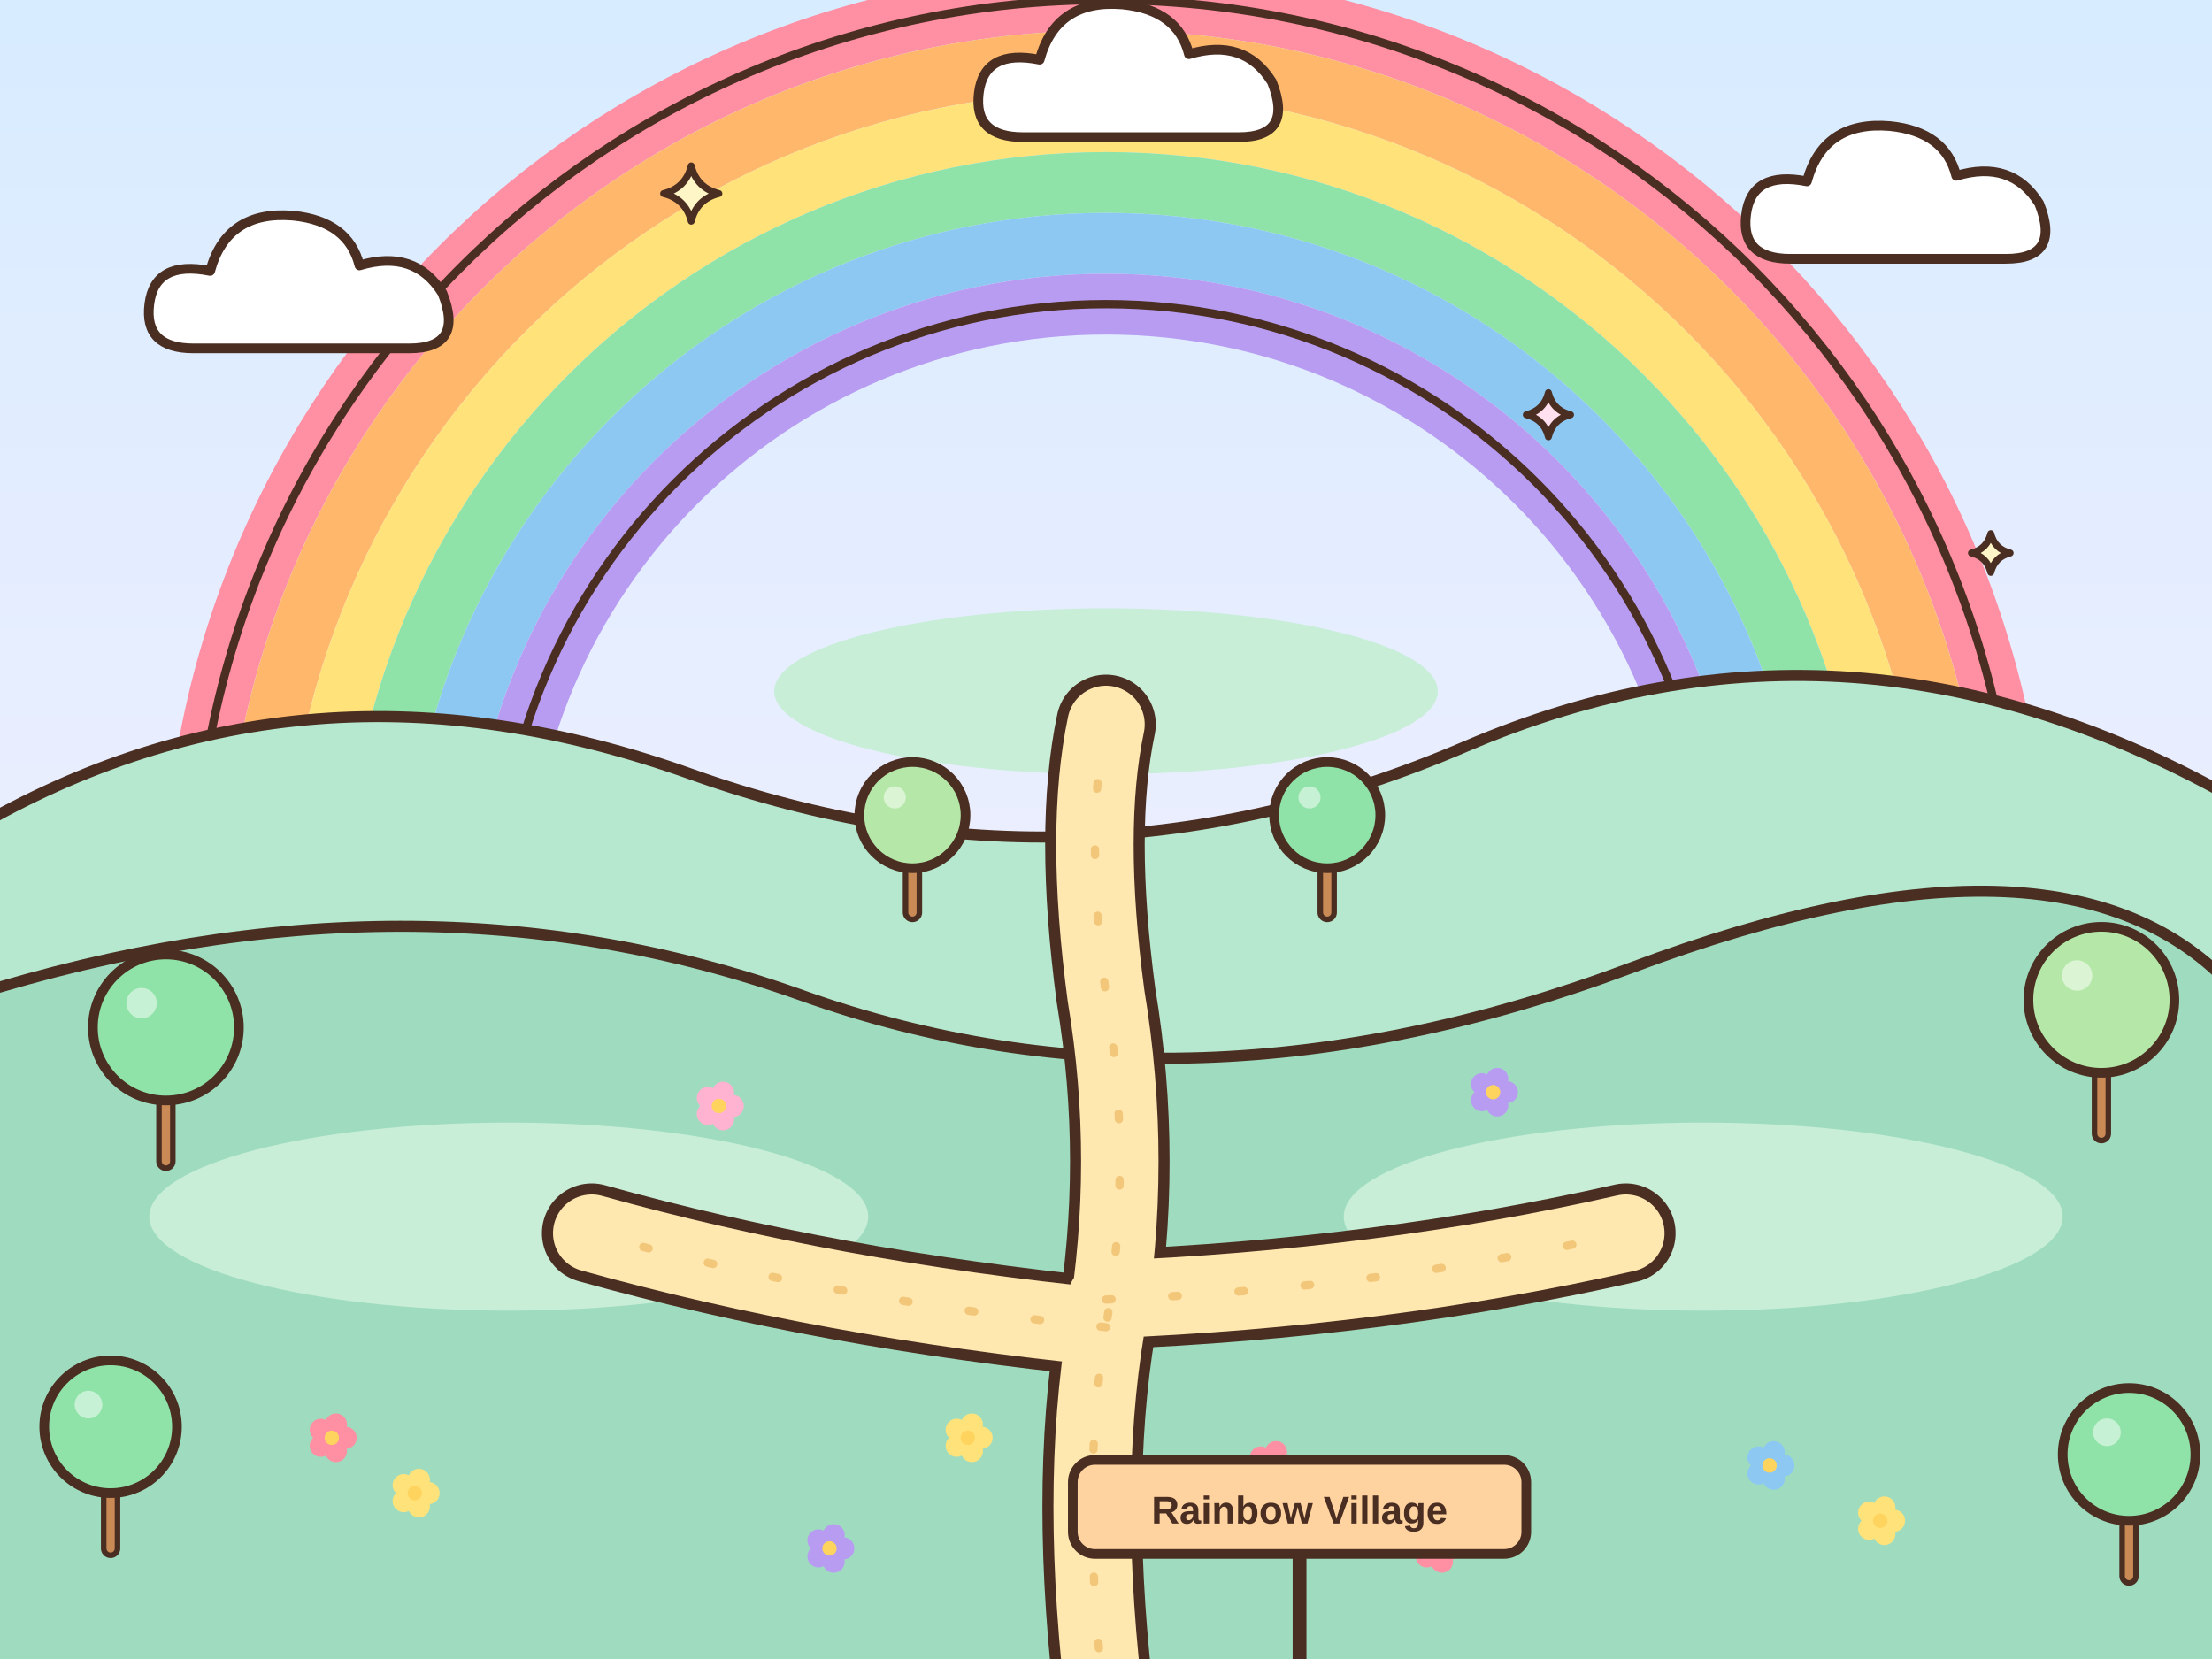
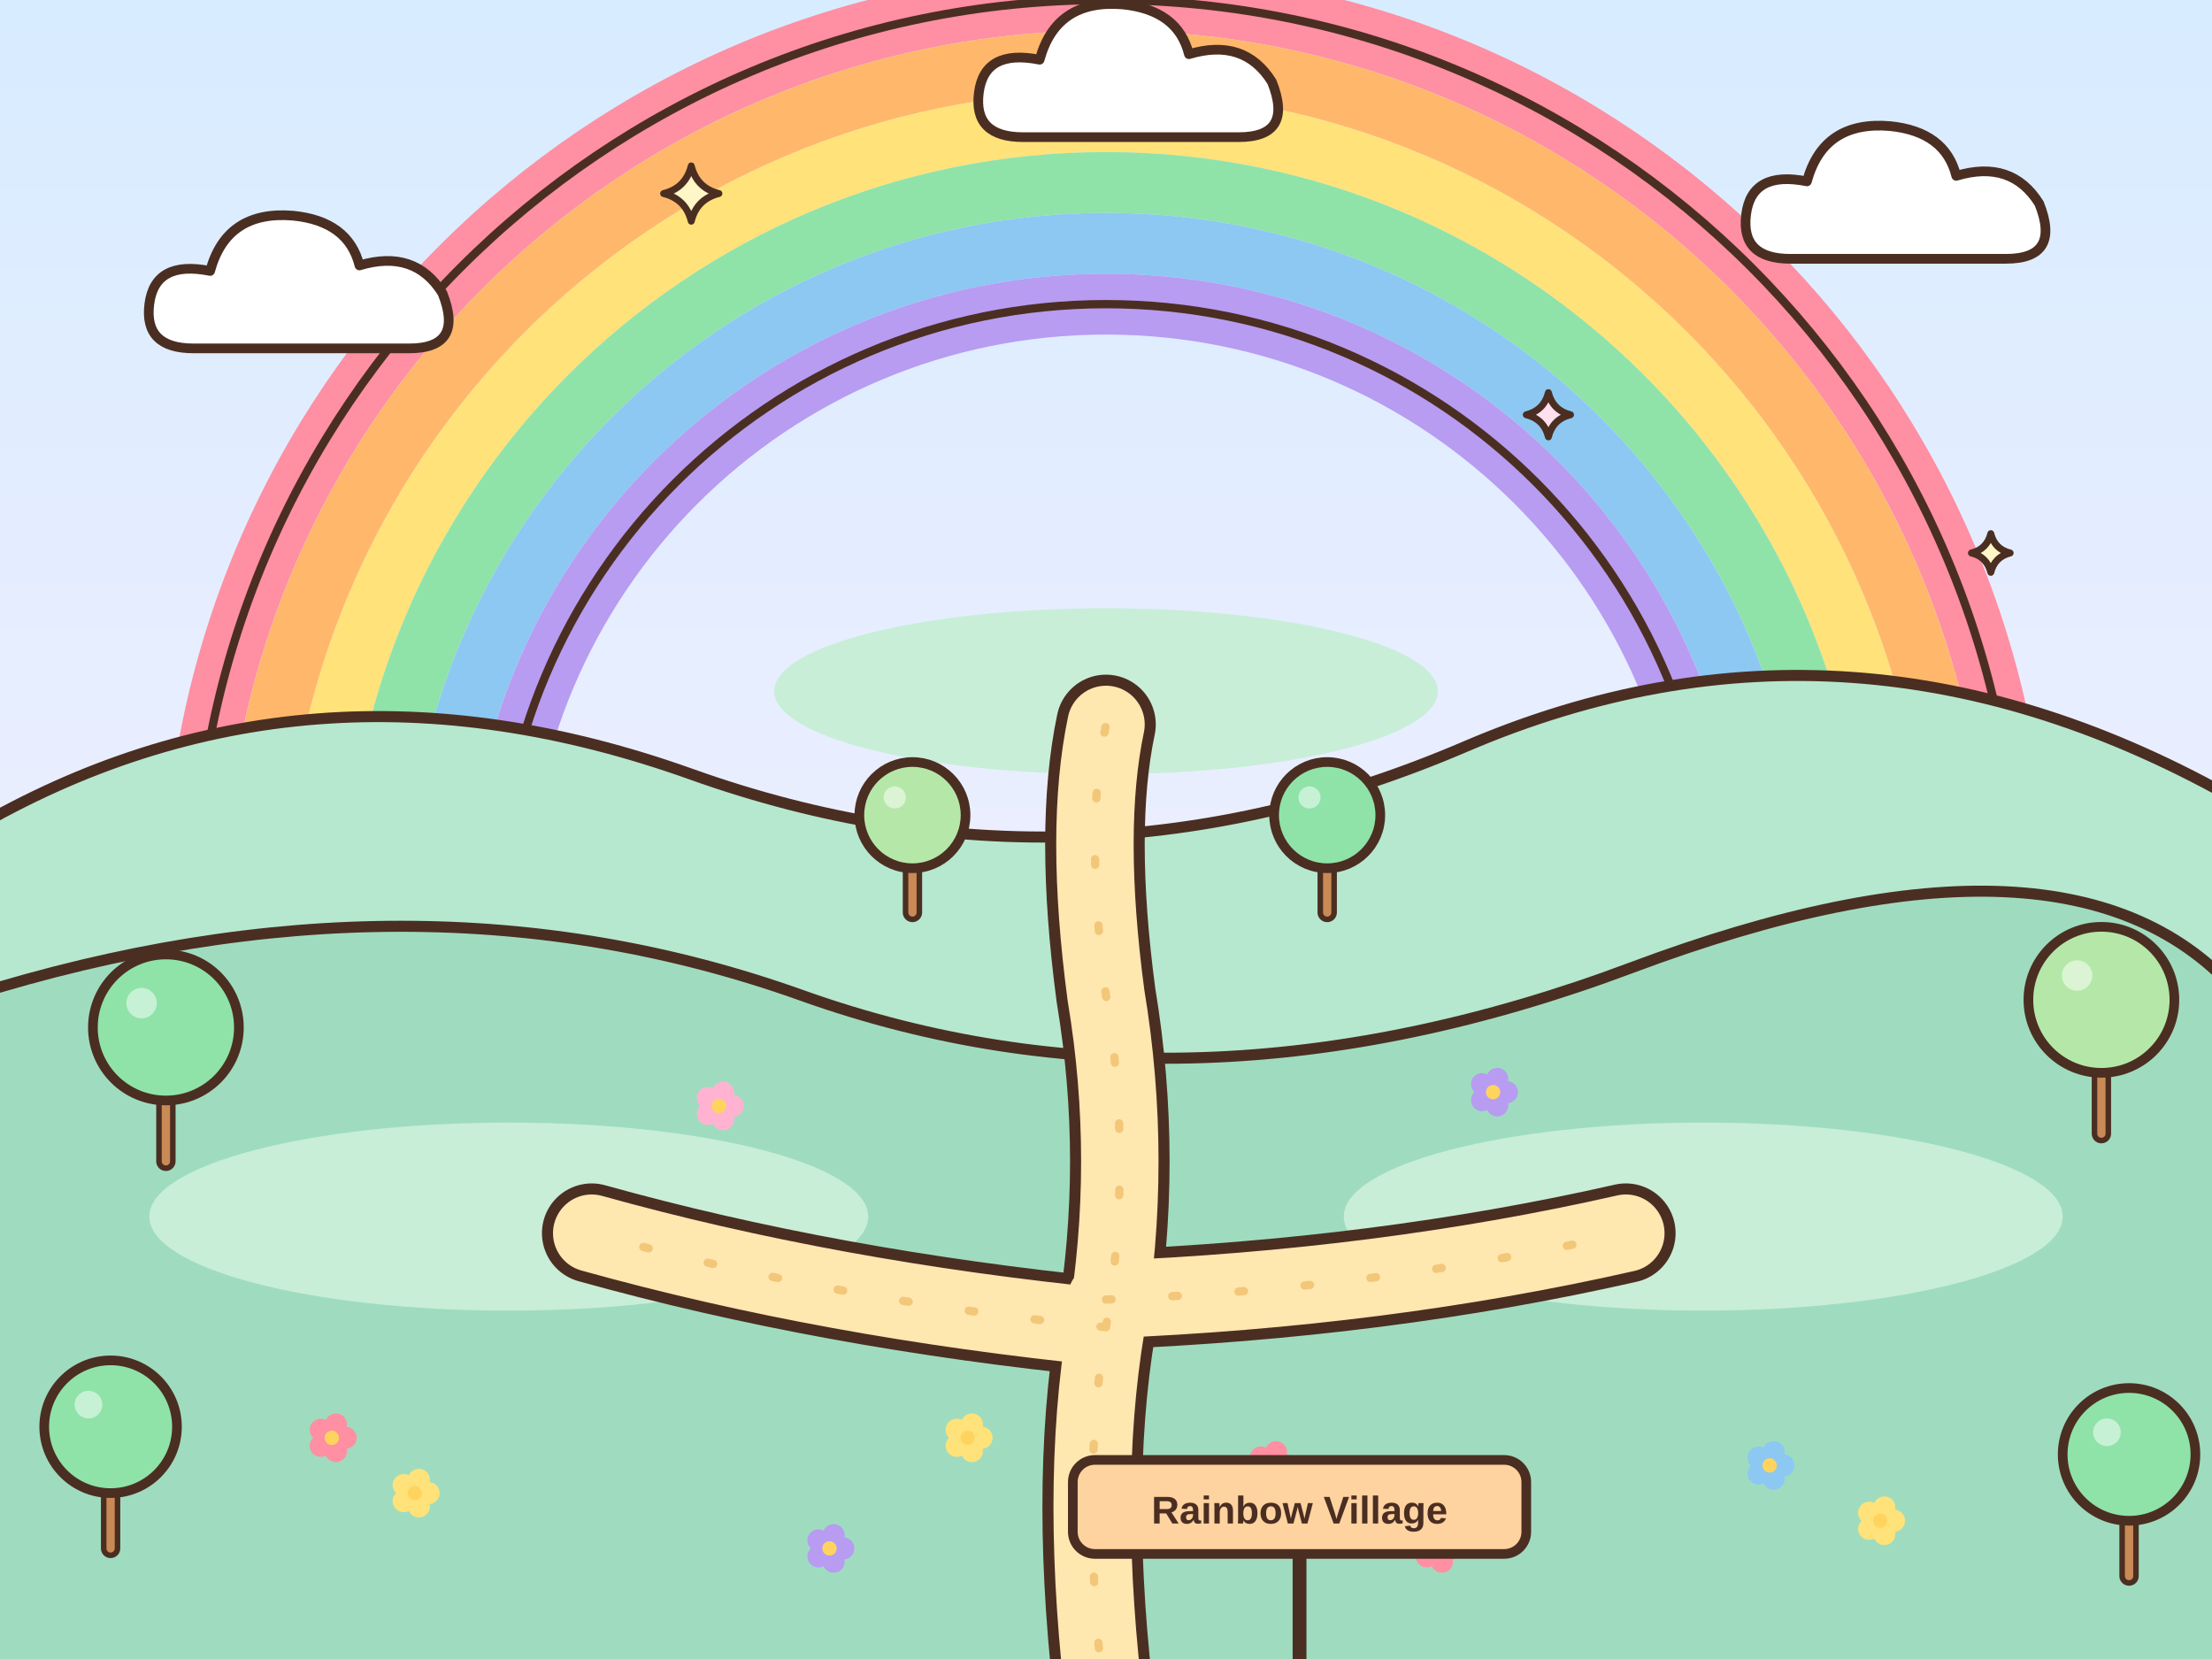
<svg xmlns="http://www.w3.org/2000/svg" viewBox="0 0 800 600">
  <g stroke="#4b2e22" stroke-width="4" stroke-linejoin="round" stroke-linecap="round">
    <defs>
      <linearGradient id="sky" x1="0" y1="0" x2="0" y2="1">
        <stop offset="0" stop-color="#d7ecff" />
        <stop offset="1" stop-color="#fdf0ff" />
      </linearGradient>
    </defs>
    <rect x="-10" y="-10" width="820" height="620" fill="url(#sky)" stroke="none" />
    <path d="M70 330a330 330 0 0 1 660 0" fill="none" stroke="#ff8fa3" stroke-width="22" />
    <path d="M92 330a308 308 0 0 1 616 0" fill="none" stroke="#ffb86b" stroke-width="22" />
    <path d="M114 330a286 286 0 0 1 572 0" fill="none" stroke="#ffe27a" stroke-width="22" />
    <path d="M136 330a264 264 0 0 1 528 0" fill="none" stroke="#8fe3a8" stroke-width="22" />
    <path d="M158 330a242 242 0 0 1 484 0" fill="none" stroke="#8cc8f2" stroke-width="22" />
    <path d="M180 330a220 220 0 0 1 440 0" fill="none" stroke="#b79cf2" stroke-width="22" />
    <path d="M70 330a330 330 0 0 1 660 0" fill="none" stroke-width="3" />
    <path d="M180 330a220 220 0 0 1 440 0" fill="none" stroke-width="3" />
    <path d="M70.0 126.0q-18 0-16-16t22-12q6-22 30-20 20 2 24 18 20-6 30 10 8 20-12 20Z" fill="#ffffff" stroke-width="3.5" />
    <path d="M647.5 93.6q-18 0-16-16t22-12q6-22 30-20 20 2 24 18 20-6 30 10 8 20-12 20Z" fill="#ffffff" stroke-width="3.5" />
    <path d="M370.0 49.6q-18 0-16-16t22-12q6-22 30-20 20 2 24 18 20-6 30 10 8 20-12 20Z" fill="#ffffff" stroke-width="3.5" />
    <path d="M250 60Q252.0 68.0 260 70Q252.0 72.0 250 80Q248.0 72.0 240 70Q248.0 68.0 250 60Z" fill="#fff6c8" stroke-width="2.5" />
    <path d="M560 142Q561.6 148.4 568 150Q561.6 151.6 560 158Q558.4 151.6 552 150Q558.4 148.4 560 142Z" fill="#ffe0ee" stroke-width="2.5" />
    <path d="M720 193Q721.4 198.6 727 200Q721.4 201.4 720 207Q718.6 201.4 713 200Q718.6 198.6 720 193Z" fill="#fff6c8" stroke-width="2.5" />
    <path d="M-10 300q120-70 260-20t280-10 280 20V610H-10Z" fill="#b5e8cf" />
    <path d="M-10 360q160-50 300 0t300-10 220 10V610H-10Z" fill="#9fdcbf" />
    <ellipse cx="184" cy="440" rx="130" ry="34" fill="#c8eed8" stroke="none" />
    <ellipse cx="616" cy="440" rx="130" ry="34" fill="#c8eed8" stroke="none" />
    <ellipse cx="400" cy="250" rx="120" ry="30" fill="#c8eed8" stroke="none" />
-     <path d="M400 620Q390 540 400 480Q410 420 400 360Q392 300 400 262M400 480Q300 470 214 446M400 470Q500 466 588 446" fill="none" stroke-width="36" />
-     <path d="M400 620Q390 540 400 480Q410 420 400 360Q392 300 400 262M400 480Q300 470 214 446M400 470Q500 466 588 446" fill="none" stroke="#ffe7b0" stroke-width="28" />
-     <path d="M400 620Q390 540 400 480Q410 420 400 360Q392 300 400 262M400 480Q300 470 214 446M400 470Q500 466 588 446" fill="none" stroke="#f2c779" stroke-width="3" stroke-dasharray="2 22" />
+     <path d="M400 620Q390 540 400 480M400 480Q300 470 214 446M400 470Q500 466 588 446M400 480Q410 420 400 360Q392 300 400 262" fill="none" stroke-width="36" />
+     <path d="M400 620Q390 540 400 480M400 480Q300 470 214 446M400 470Q500 466 588 446M400 480Q410 420 400 360Q392 300 400 262" fill="none" stroke="#ffe7b0" stroke-width="28" />
+     <path d="M400 620Q390 540 400 480M400 480Q300 470 214 446M400 470Q500 466 588 446M400 480Q410 420 400 360Q392 300 400 262" fill="none" stroke="#f2c779" stroke-width="3" stroke-dasharray="2 22" />
    <path d="M60 420v-26.4" stroke-width="7" />
    <path d="M60 420v-26.4" stroke="#c98a55" stroke-width="3" />
    <circle cx="60" cy="371.6" r="26.4" fill="#8fe3a8" stroke-width="3.5" />
    <circle cx="51.2" cy="362.8" r="5.5" fill="#ffffff" stroke="none" opacity=".5" />
    <path d="M330 330v-19.2" stroke-width="7" />
    <path d="M330 330v-19.2" stroke="#c98a55" stroke-width="3" />
    <circle cx="330" cy="294.8" r="19.2" fill="#b5e8a8" stroke-width="3.5" />
    <circle cx="323.6" cy="288.4" r="4.0" fill="#ffffff" stroke="none" opacity=".5" />
    <path d="M480 330v-19.2" stroke-width="7" />
    <path d="M480 330v-19.2" stroke="#c98a55" stroke-width="3" />
    <circle cx="480" cy="294.8" r="19.2" fill="#8fe3a8" stroke-width="3.5" />
    <circle cx="473.6" cy="288.4" r="4.0" fill="#ffffff" stroke="none" opacity=".5" />
    <path d="M760 410v-26.4" stroke-width="7" />
    <path d="M760 410v-26.4" stroke="#c98a55" stroke-width="3" />
    <circle cx="760" cy="361.6" r="26.4" fill="#b5e8a8" stroke-width="3.5" />
    <circle cx="751.2" cy="352.8" r="5.5" fill="#ffffff" stroke="none" opacity=".5" />
    <path d="M40 560v-24.0" stroke-width="7" />
    <path d="M40 560v-24.0" stroke="#c98a55" stroke-width="3" />
    <circle cx="40" cy="516.0" r="24.0" fill="#8fe3a8" stroke-width="3.5" />
    <circle cx="32.0" cy="508.0" r="5.0" fill="#ffffff" stroke="none" opacity=".5" />
    <path d="M770 570v-24.0" stroke-width="7" />
    <path d="M770 570v-24.0" stroke="#c98a55" stroke-width="3" />
    <circle cx="770" cy="526.0" r="24.0" fill="#8fe3a8" stroke-width="3.5" />
    <circle cx="762.0" cy="518.0" r="5.0" fill="#ffffff" stroke="none" opacity=".5" />
    <circle cx="125.0" cy="520.0" r="4" fill="#ff8fa3" stroke="none" />
    <circle cx="121.5" cy="524.8" r="4" fill="#ff8fa3" stroke="none" />
    <circle cx="116.0" cy="522.9" r="4" fill="#ff8fa3" stroke="none" />
    <circle cx="116.0" cy="517.1" r="4" fill="#ff8fa3" stroke="none" />
    <circle cx="121.5" cy="515.2" r="4" fill="#ff8fa3" stroke="none" />
    <circle cx="120" cy="520" r="2.6" fill="#ffd45e" stroke="none" />
    <circle cx="155.0" cy="540.0" r="4" fill="#ffe27a" stroke="none" />
    <circle cx="151.5" cy="544.8" r="4" fill="#ffe27a" stroke="none" />
    <circle cx="146.0" cy="542.9" r="4" fill="#ffe27a" stroke="none" />
    <circle cx="146.0" cy="537.1" r="4" fill="#ffe27a" stroke="none" />
    <circle cx="151.5" cy="535.2" r="4" fill="#ffe27a" stroke="none" />
    <circle cx="150" cy="540" r="2.6" fill="#ffd45e" stroke="none" />
    <circle cx="305.0" cy="560.0" r="4" fill="#b79cf2" stroke="none" />
    <circle cx="301.5" cy="564.8" r="4" fill="#b79cf2" stroke="none" />
    <circle cx="296.0" cy="562.9" r="4" fill="#b79cf2" stroke="none" />
    <circle cx="296.0" cy="557.1" r="4" fill="#b79cf2" stroke="none" />
    <circle cx="301.5" cy="555.2" r="4" fill="#b79cf2" stroke="none" />
    <circle cx="300" cy="560" r="2.6" fill="#ffd45e" stroke="none" />
    <circle cx="525.0" cy="560.0" r="4" fill="#ff8fa3" stroke="none" />
    <circle cx="521.5" cy="564.8" r="4" fill="#ff8fa3" stroke="none" />
    <circle cx="516.0" cy="562.9" r="4" fill="#ff8fa3" stroke="none" />
    <circle cx="516.0" cy="557.1" r="4" fill="#ff8fa3" stroke="none" />
    <circle cx="521.5" cy="555.2" r="4" fill="#ff8fa3" stroke="none" />
    <circle cx="520" cy="560" r="2.6" fill="#ffd45e" stroke="none" />
    <circle cx="645.0" cy="530.0" r="4" fill="#8cc8f2" stroke="none" />
    <circle cx="641.5" cy="534.8" r="4" fill="#8cc8f2" stroke="none" />
    <circle cx="636.0" cy="532.9" r="4" fill="#8cc8f2" stroke="none" />
    <circle cx="636.0" cy="527.1" r="4" fill="#8cc8f2" stroke="none" />
    <circle cx="641.5" cy="525.2" r="4" fill="#8cc8f2" stroke="none" />
    <circle cx="640" cy="530" r="2.6" fill="#ffd45e" stroke="none" />
    <circle cx="685.0" cy="550.0" r="4" fill="#ffe27a" stroke="none" />
    <circle cx="681.5" cy="554.8" r="4" fill="#ffe27a" stroke="none" />
    <circle cx="676.0" cy="552.9" r="4" fill="#ffe27a" stroke="none" />
    <circle cx="676.0" cy="547.1" r="4" fill="#ffe27a" stroke="none" />
    <circle cx="681.5" cy="545.2" r="4" fill="#ffe27a" stroke="none" />
    <circle cx="680" cy="550" r="2.6" fill="#ffd45e" stroke="none" />
    <circle cx="265.0" cy="400.0" r="4" fill="#ffb3d1" stroke="none" />
    <circle cx="261.5" cy="404.8" r="4" fill="#ffb3d1" stroke="none" />
    <circle cx="256.0" cy="402.9" r="4" fill="#ffb3d1" stroke="none" />
    <circle cx="256.0" cy="397.1" r="4" fill="#ffb3d1" stroke="none" />
    <circle cx="261.5" cy="395.2" r="4" fill="#ffb3d1" stroke="none" />
    <circle cx="260" cy="400" r="2.6" fill="#ffd45e" stroke="none" />
    <circle cx="545.0" cy="395.0" r="4" fill="#b79cf2" stroke="none" />
    <circle cx="541.5" cy="399.8" r="4" fill="#b79cf2" stroke="none" />
    <circle cx="536.0" cy="397.9" r="4" fill="#b79cf2" stroke="none" />
    <circle cx="536.0" cy="392.1" r="4" fill="#b79cf2" stroke="none" />
    <circle cx="541.5" cy="390.2" r="4" fill="#b79cf2" stroke="none" />
    <circle cx="540" cy="395" r="2.6" fill="#ffd45e" stroke="none" />
    <circle cx="355.0" cy="520.0" r="4" fill="#ffe27a" stroke="none" />
    <circle cx="351.5" cy="524.8" r="4" fill="#ffe27a" stroke="none" />
    <circle cx="346.0" cy="522.9" r="4" fill="#ffe27a" stroke="none" />
    <circle cx="346.0" cy="517.1" r="4" fill="#ffe27a" stroke="none" />
    <circle cx="351.5" cy="515.2" r="4" fill="#ffe27a" stroke="none" />
    <circle cx="350" cy="520" r="2.6" fill="#ffd45e" stroke="none" />
    <circle cx="465.0" cy="530.0" r="4" fill="#ff8fa3" stroke="none" />
    <circle cx="461.5" cy="534.8" r="4" fill="#ff8fa3" stroke="none" />
    <circle cx="456.0" cy="532.9" r="4" fill="#ff8fa3" stroke="none" />
    <circle cx="456.0" cy="527.1" r="4" fill="#ff8fa3" stroke="none" />
    <circle cx="461.5" cy="525.2" r="4" fill="#ff8fa3" stroke="none" />
    <circle cx="460" cy="530" r="2.6" fill="#ffd45e" stroke="none" />
    <path d="M470 560v40" stroke-width="5" />
    <rect x="388" y="528" width="164" height="34" rx="8" fill="#ffd3a0" stroke-width="3.5" />
    <text x="470" y="551" text-anchor="middle" font-family="Fredoka,Arial Rounded MT Bold,Arial,sans-serif" font-size="14" font-weight="700" fill="#4b2e22" stroke="none">Rainbow Village</text>
  </g>
</svg>
